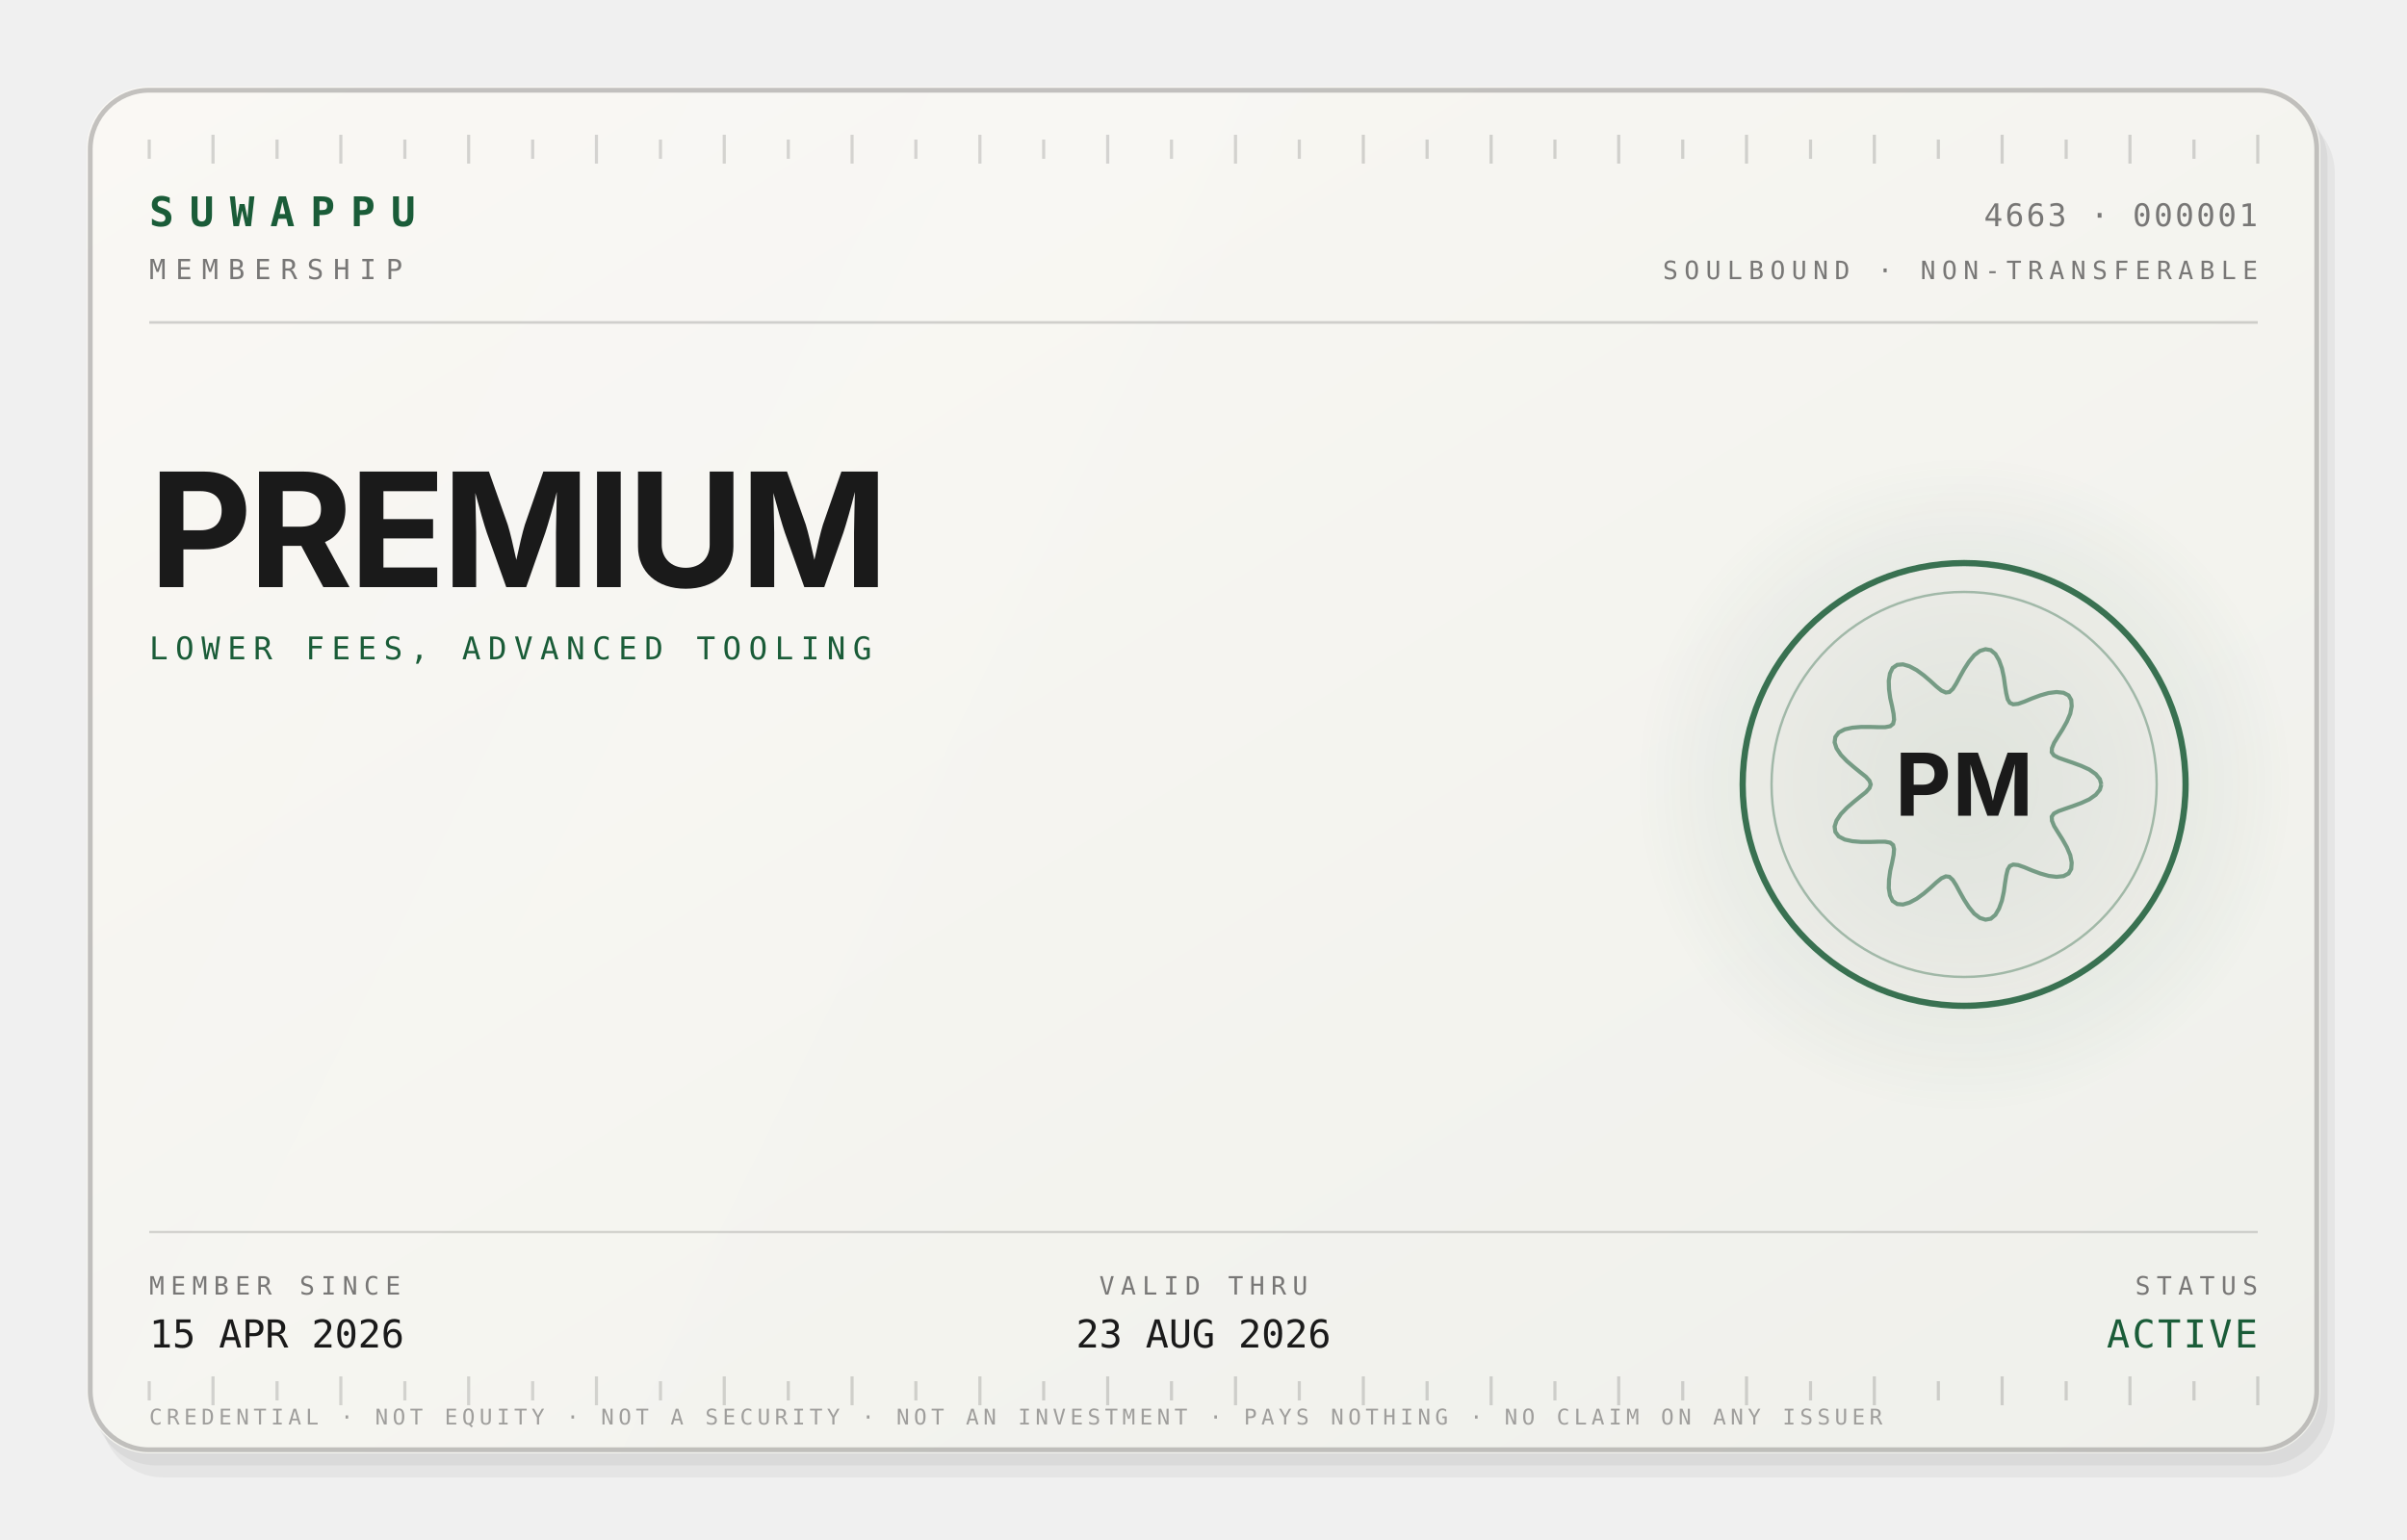
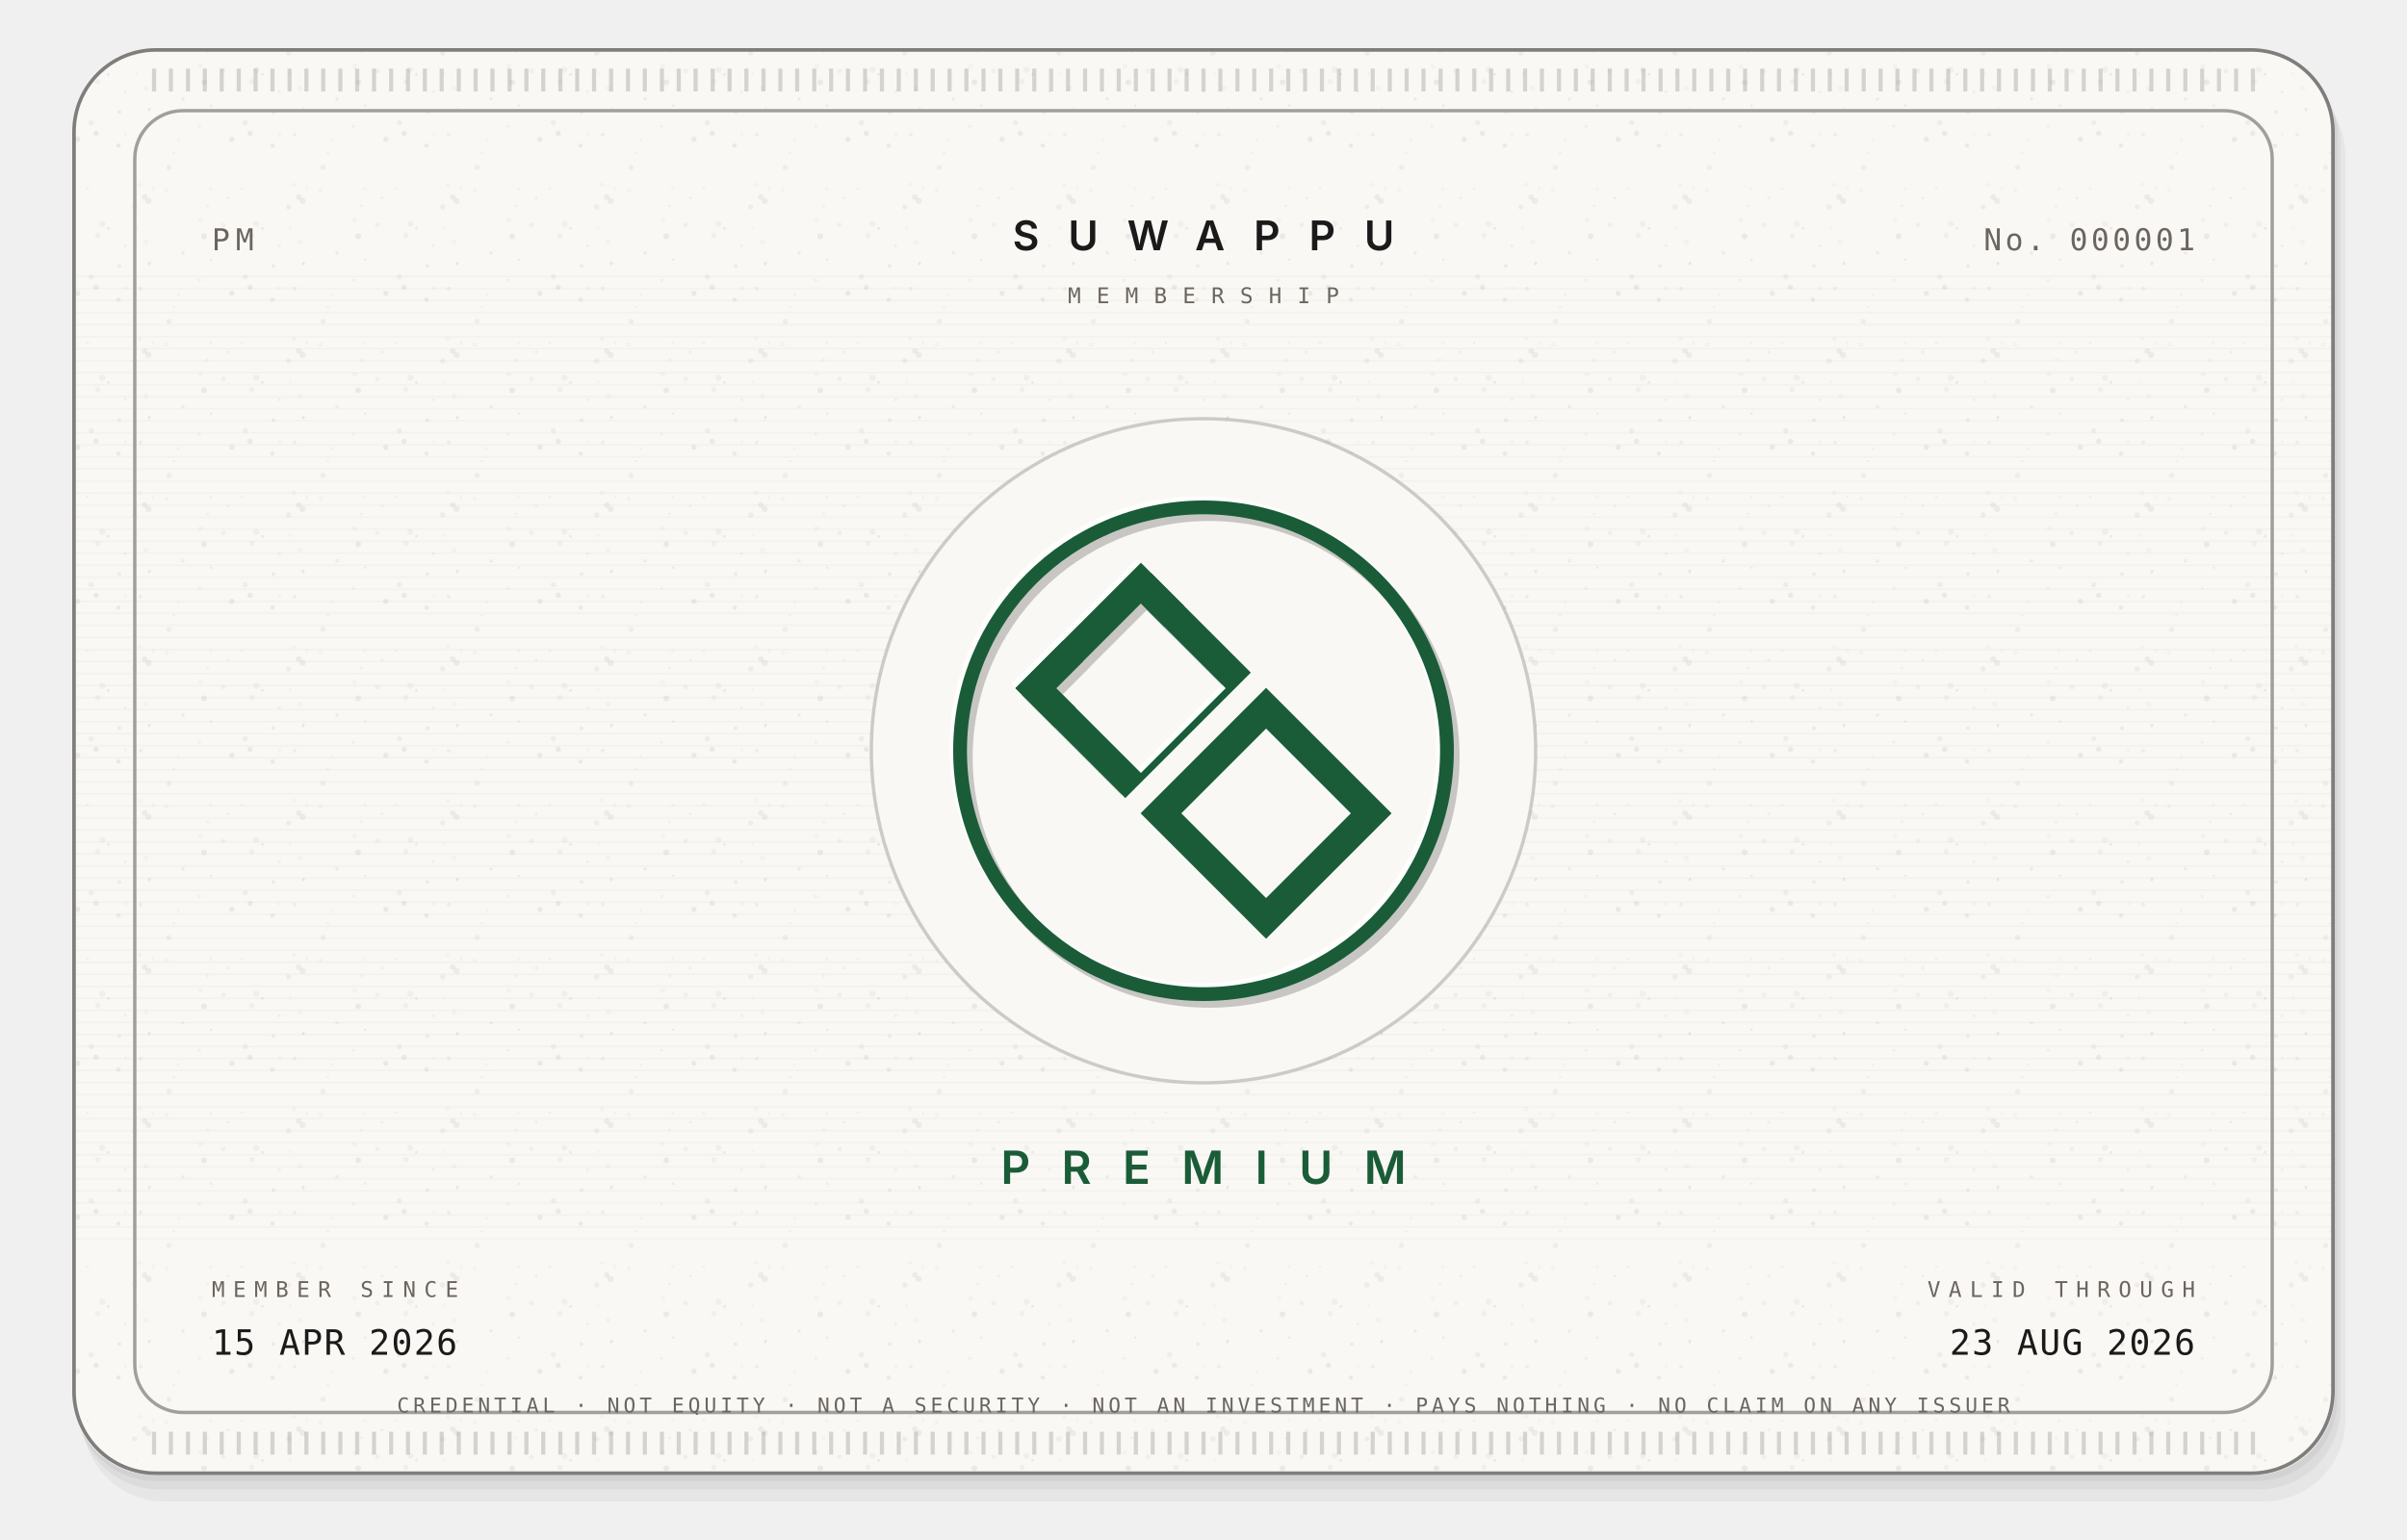
<svg xmlns="http://www.w3.org/2000/svg" width="1000" height="640" viewBox="0 0 1000 640" role="img" aria-label="Suwappu Premium membership">
  <defs>
-     <clipPath id="cardCut">
-       <rect x="36" y="36" width="928" height="568" rx="26" />
+     <clipPath id="cut1">
+       <rect x="30" y="20" width="940" height="593" rx="34" />
    </clipPath>
-     <linearGradient id="plate" x1="0" y1="0" x2="1" y2="1">
-       <stop offset="0" stop-color="#faf8f4" />
-       <stop offset="1" stop-color="#eff0eb" />
+     <pattern id="grain" width="64" height="64" patternUnits="userSpaceOnUse">
+       <g fill="#1a1a1a">
+         <circle cx="32.3" cy="57.9" r="1.10" opacity="0.070" />
+         <circle cx="20.8" cy="34.2" r="1.20" opacity="0.070" />
+         <circle cx="61.7" cy="19.5" r="1.30" opacity="0.060" />
+         <circle cx="8.2" cy="63.9" r="0.60" opacity="0.050" />
+         <circle cx="30.8" cy="18.3" r="0.60" opacity="0.050" />
+         <circle cx="60.7" cy="36.7" r="1.10" opacity="0.030" />
+         <circle cx="63.9" cy="14.5" r="0.90" opacity="0.030" />
+         <circle cx="22.2" cy="21.6" r="0.60" opacity="0.040" />
+         <circle cx="42.5" cy="29.0" r="1.30" opacity="0.040" />
+         <circle cx="36.4" cy="14.4" r="0.50" opacity="0.050" />
+         <circle cx="5.2" cy="15.2" r="0.90" opacity="0.030" />
+         <circle cx="37.9" cy="51.0" r="1.10" opacity="0.050" />
+         <circle cx="10.2" cy="58.4" r="0.50" opacity="0.040" />
+         <circle cx="23.7" cy="43.9" r="0.50" opacity="0.070" />
+         <circle cx="61.9" cy="45.8" r="0.50" opacity="0.060" />
+         <circle cx="18.9" cy="52.5" r="0.60" opacity="0.050" />
+         <circle cx="49.6" cy="46.6" r="0.80" opacity="0.060" />
+         <circle cx="40.6" cy="33.9" r="1.10" opacity="0.040" />
+         <circle cx="58.4" cy="55.9" r="0.80" opacity="0.050" />
+         <circle cx="12.0" cy="41.1" r="0.70" opacity="0.060" />
+         <circle cx="52.1" cy="38.1" r="0.60" opacity="0.050" />
+         <circle cx="60.1" cy="17.9" r="1.20" opacity="0.060" />
+         <circle cx="55.9" cy="22.0" r="1.10" opacity="0.050" />
+         <circle cx="19.3" cy="27.6" r="1.00" opacity="0.030" />
+         <circle cx="56.7" cy="30.5" r="0.60" opacity="0.030" />
+         <circle cx="49.2" cy="60.5" r="0.90" opacity="0.070" />
+         <circle cx="58.1" cy="12.8" r="0.90" opacity="0.030" />
+         <circle cx="23.5" cy="14.5" r="0.70" opacity="0.030" />
+         <circle cx="6.2" cy="5.6" r="1.10" opacity="0.050" />
+         <circle cx="45.0" cy="30.9" r="0.60" opacity="0.070" />
+         <circle cx="62.1" cy="45.3" r="0.60" opacity="0.060" />
+         <circle cx="52.2" cy="55.7" r="0.70" opacity="0.030" />
+         <circle cx="28.8" cy="29.5" r="1.00" opacity="0.040" />
+         <circle cx="39.9" cy="55.4" r="1.10" opacity="0.070" />
+       </g>
+     </pattern>
+     <linearGradient id="foil1" x1="0.05" y1="0.1" x2="0.95" y2="0.9">
+       <stop offset="0" stop-color="#113c24" />
+       <stop offset="0.34" stop-color="#1a5c38" />
+       <stop offset="0.47" stop-color="#487d60" />
+       <stop offset="0.53" stop-color="#487d60" />
+       <stop offset="0.66" stop-color="#1a5c38" />
+       <stop offset="1" stop-color="#113c24" />
    </linearGradient>
-     <linearGradient id="sheen" x1="0" y1="0" x2="1" y2="0.3">
-       <stop offset="0" stop-color="#ffffff" stop-opacity="0" />
-       <stop offset="0.46" stop-color="#ffffff" stop-opacity="0.075" />
-       <stop offset="0.54" stop-color="#ffffff" stop-opacity="0" />
-     </linearGradient>
-     <radialGradient id="sealGlow" cx="0.5" cy="0.5" r="0.5">
-       <stop offset="0" stop-color="#1a5c38" stop-opacity="0.16" />
-       <stop offset="1" stop-color="#1a5c38" stop-opacity="0" />
+     <radialGradient id="age1" cx="0.5" cy="0.46" r="0.72">
+       <stop offset="0.42" stop-color="#585b31" stop-opacity="0" />
+       <stop offset="1" stop-color="#585b31" stop-opacity="0.10" />
    </radialGradient>
  </defs>
-   <rect x="42" y="46" width="928" height="568" rx="26" fill="#000000" opacity="0.05" />
-   <rect x="39" y="41" width="928" height="568" rx="26" fill="#000000" opacity="0.05" />
-   <rect x="36" y="36" width="928" height="568" rx="26" fill="url(#plate)" />
-   <g clip-path="url(#cardCut)" stroke="#959492" stroke-width="1.3" stroke-opacity="0.38">
-     <line x1="62.0" y1="58.0" x2="62.0" y2="66.0" />
-     <line x1="88.5" y1="56.0" x2="88.5" y2="68.0" />
-     <line x1="115.1" y1="58.0" x2="115.1" y2="66.0" />
-     <line x1="141.6" y1="56.0" x2="141.6" y2="68.0" />
-     <line x1="168.2" y1="58.0" x2="168.2" y2="66.0" />
-     <line x1="194.7" y1="56.0" x2="194.7" y2="68.0" />
-     <line x1="221.3" y1="58.0" x2="221.3" y2="66.0" />
-     <line x1="247.8" y1="56.0" x2="247.8" y2="68.0" />
-     <line x1="274.4" y1="58.0" x2="274.4" y2="66.0" />
-     <line x1="300.9" y1="56.0" x2="300.9" y2="68.0" />
-     <line x1="327.5" y1="58.0" x2="327.5" y2="66.0" />
-     <line x1="354.0" y1="56.0" x2="354.0" y2="68.0" />
-     <line x1="380.5" y1="58.0" x2="380.5" y2="66.0" />
-     <line x1="407.1" y1="56.0" x2="407.1" y2="68.0" />
-     <line x1="433.6" y1="58.0" x2="433.6" y2="66.0" />
-     <line x1="460.2" y1="56.0" x2="460.2" y2="68.0" />
-     <line x1="486.7" y1="58.0" x2="486.7" y2="66.0" />
-     <line x1="513.3" y1="56.0" x2="513.3" y2="68.0" />
-     <line x1="539.8" y1="58.0" x2="539.8" y2="66.0" />
-     <line x1="566.4" y1="56.0" x2="566.4" y2="68.0" />
-     <line x1="592.9" y1="58.0" x2="592.9" y2="66.0" />
-     <line x1="619.5" y1="56.0" x2="619.5" y2="68.0" />
-     <line x1="646.0" y1="58.0" x2="646.0" y2="66.0" />
-     <line x1="672.5" y1="56.0" x2="672.5" y2="68.0" />
-     <line x1="699.1" y1="58.0" x2="699.1" y2="66.0" />
-     <line x1="725.6" y1="56.0" x2="725.6" y2="68.0" />
-     <line x1="752.2" y1="58.0" x2="752.2" y2="66.0" />
-     <line x1="778.7" y1="56.0" x2="778.7" y2="68.0" />
-     <line x1="805.3" y1="58.0" x2="805.3" y2="66.0" />
-     <line x1="831.8" y1="56.0" x2="831.8" y2="68.0" />
-     <line x1="858.4" y1="58.0" x2="858.4" y2="66.0" />
-     <line x1="884.9" y1="56.0" x2="884.9" y2="68.0" />
-     <line x1="911.5" y1="58.0" x2="911.5" y2="66.0" />
-     <line x1="938.0" y1="56.0" x2="938.0" y2="68.0" />
-     <line x1="62.0" y1="574.0" x2="62.0" y2="582.0" />
-     <line x1="88.5" y1="572.0" x2="88.5" y2="584.0" />
-     <line x1="115.1" y1="574.0" x2="115.1" y2="582.0" />
-     <line x1="141.6" y1="572.0" x2="141.6" y2="584.0" />
-     <line x1="168.2" y1="574.0" x2="168.2" y2="582.0" />
-     <line x1="194.7" y1="572.0" x2="194.7" y2="584.0" />
-     <line x1="221.3" y1="574.0" x2="221.3" y2="582.0" />
-     <line x1="247.8" y1="572.0" x2="247.8" y2="584.0" />
-     <line x1="274.4" y1="574.0" x2="274.4" y2="582.0" />
-     <line x1="300.9" y1="572.0" x2="300.9" y2="584.0" />
-     <line x1="327.5" y1="574.0" x2="327.5" y2="582.0" />
-     <line x1="354.0" y1="572.0" x2="354.0" y2="584.0" />
-     <line x1="380.5" y1="574.0" x2="380.5" y2="582.0" />
-     <line x1="407.1" y1="572.0" x2="407.1" y2="584.0" />
-     <line x1="433.6" y1="574.0" x2="433.6" y2="582.0" />
-     <line x1="460.2" y1="572.0" x2="460.2" y2="584.0" />
-     <line x1="486.7" y1="574.0" x2="486.7" y2="582.0" />
-     <line x1="513.3" y1="572.0" x2="513.3" y2="584.0" />
-     <line x1="539.8" y1="574.0" x2="539.8" y2="582.0" />
-     <line x1="566.4" y1="572.0" x2="566.4" y2="584.0" />
-     <line x1="592.9" y1="574.0" x2="592.9" y2="582.0" />
-     <line x1="619.5" y1="572.0" x2="619.5" y2="584.0" />
-     <line x1="646.0" y1="574.0" x2="646.0" y2="582.0" />
-     <line x1="672.5" y1="572.0" x2="672.5" y2="584.0" />
-     <line x1="699.1" y1="574.0" x2="699.1" y2="582.0" />
-     <line x1="725.6" y1="572.0" x2="725.6" y2="584.0" />
-     <line x1="752.2" y1="574.0" x2="752.2" y2="582.0" />
-     <line x1="778.7" y1="572.0" x2="778.7" y2="584.0" />
-     <line x1="805.3" y1="574.0" x2="805.3" y2="582.0" />
-     <line x1="831.8" y1="572.0" x2="831.8" y2="584.0" />
-     <line x1="858.4" y1="574.0" x2="858.4" y2="582.0" />
-     <line x1="884.9" y1="572.0" x2="884.9" y2="584.0" />
-     <line x1="911.5" y1="574.0" x2="911.5" y2="582.0" />
-     <line x1="938.0" y1="572.0" x2="938.0" y2="584.0" />
+   <rect x="34.4" y="31" width="940" height="593" rx="34" fill="#000000" opacity="0.045" />
+   <rect x="32.4" y="26" width="940" height="593" rx="34" fill="#000000" opacity="0.045" />
+   <rect x="31.0" y="22.5" width="940" height="593" rx="34" fill="#000000" opacity="0.05" />
+   <rect x="30" y="20" width="940" height="593" rx="34" fill="#faf8f4" />
+   <g clip-path="url(#cut1)">
+     <path d="M30.0 114.9H970.0M30.0 119.9H970.0M30.0 124.9H970.0M30.0 129.9H970.0M30.0 134.9H970.0M30.0 139.9H970.0M30.0 144.9H970.0M30.0 149.9H970.0M30.0 154.9H970.0M30.0 159.9H970.0M30.0 164.9H970.0M30.0 169.9H970.0M30.0 174.9H970.0M30.0 179.9H970.0M30.0 184.9H970.0M30.0 189.9H970.0M30.0 194.9H970.0M30.0 199.9H970.0M30.0 204.9H970.0M30.0 209.9H970.0M30.0 214.9H970.0M30.0 219.9H970.0M30.0 224.9H970.0M30.0 229.9H970.0M30.0 234.9H970.0M30.0 239.9H970.0M30.0 244.9H970.0M30.0 249.9H970.0M30.0 254.9H970.0M30.0 259.9H970.0M30.0 264.9H970.0M30.0 269.9H970.0M30.0 274.9H970.0M30.0 279.9H970.0M30.0 284.9H970.0M30.0 289.9H970.0M30.0 294.9H970.0M30.0 299.9H970.0M30.0 304.9H970.0M30.0 309.9H970.0M30.0 314.9H970.0M30.0 319.9H970.0M30.0 324.9H970.0M30.0 329.9H970.0M30.0 334.9H970.0M30.0 339.9H970.0M30.0 344.9H970.0M30.0 349.9H970.0M30.0 354.9H970.0M30.0 359.9H970.0M30.0 364.9H970.0M30.0 369.9H970.0M30.0 374.9H970.0M30.0 379.9H970.0M30.0 384.9H970.0M30.0 389.9H970.0M30.0 394.9H970.0M30.0 399.9H970.0M30.0 404.9H970.0M30.0 409.9H970.0M30.0 414.9H970.0M30.0 419.9H970.0M30.0 424.9H970.0M30.0 429.9H970.0M30.0 434.9H970.0M30.0 439.9H970.0M30.0 444.9H970.0M30.0 449.9H970.0M30.0 454.9H970.0M30.0 459.9H970.0M30.0 464.9H970.0M30.0 469.9H970.0M30.0 474.9H970.0M30.0 479.9H970.0M30.0 484.9H970.0M30.0 489.9H970.0M30.0 494.9H970.0M30.0 499.9H970.0M30.0 504.9H970.0M30.0 509.9H970.0M30.0 514.9H970.0" fill="none" stroke="#1a5c38" stroke-width="0.8" stroke-opacity="0.03" />
+     <rect x="30" y="20" width="940" height="593" fill="url(#grain)" />
+     <g stroke="#a09f9d" stroke-width="1.7" stroke-opacity="0.42">
+       <line x1="64.0" y1="28.5" x2="64.0" y2="38.0" />
+       <line x1="71.0" y1="28.5" x2="71.0" y2="38.0" />
+       <line x1="78.1" y1="28.5" x2="78.1" y2="38.0" />
+       <line x1="85.1" y1="28.5" x2="85.1" y2="38.0" />
+       <line x1="92.1" y1="28.5" x2="92.1" y2="38.0" />
+       <line x1="99.2" y1="28.5" x2="99.2" y2="38.0" />
+       <line x1="106.2" y1="28.5" x2="106.2" y2="38.0" />
+       <line x1="113.2" y1="28.5" x2="113.2" y2="38.0" />
+       <line x1="120.3" y1="28.5" x2="120.3" y2="38.0" />
+       <line x1="127.3" y1="28.5" x2="127.3" y2="38.0" />
+       <line x1="134.3" y1="28.5" x2="134.3" y2="38.0" />
+       <line x1="141.4" y1="28.5" x2="141.4" y2="38.0" />
+       <line x1="148.4" y1="28.5" x2="148.4" y2="38.0" />
+       <line x1="155.4" y1="28.5" x2="155.4" y2="38.0" />
+       <line x1="162.5" y1="28.5" x2="162.5" y2="38.0" />
+       <line x1="169.5" y1="28.5" x2="169.5" y2="38.0" />
+       <line x1="176.5" y1="28.5" x2="176.5" y2="38.0" />
+       <line x1="183.5" y1="28.5" x2="183.5" y2="38.0" />
+       <line x1="190.6" y1="28.5" x2="190.6" y2="38.0" />
+       <line x1="197.6" y1="28.5" x2="197.6" y2="38.0" />
+       <line x1="204.6" y1="28.5" x2="204.6" y2="38.0" />
+       <line x1="211.7" y1="28.5" x2="211.7" y2="38.0" />
+       <line x1="218.7" y1="28.5" x2="218.7" y2="38.0" />
+       <line x1="225.7" y1="28.5" x2="225.7" y2="38.0" />
+       <line x1="232.8" y1="28.5" x2="232.8" y2="38.0" />
+       <line x1="239.8" y1="28.5" x2="239.8" y2="38.0" />
+       <line x1="246.8" y1="28.5" x2="246.8" y2="38.0" />
+       <line x1="253.9" y1="28.5" x2="253.9" y2="38.0" />
+       <line x1="260.9" y1="28.5" x2="260.9" y2="38.0" />
+       <line x1="267.9" y1="28.5" x2="267.9" y2="38.0" />
+       <line x1="275.0" y1="28.5" x2="275.0" y2="38.0" />
+       <line x1="282.0" y1="28.5" x2="282.0" y2="38.0" />
+       <line x1="289.0" y1="28.5" x2="289.0" y2="38.0" />
+       <line x1="296.1" y1="28.5" x2="296.1" y2="38.0" />
+       <line x1="303.1" y1="28.5" x2="303.1" y2="38.0" />
+       <line x1="310.1" y1="28.5" x2="310.1" y2="38.0" />
+       <line x1="317.2" y1="28.5" x2="317.2" y2="38.0" />
+       <line x1="324.2" y1="28.5" x2="324.2" y2="38.0" />
+       <line x1="331.2" y1="28.5" x2="331.2" y2="38.0" />
+       <line x1="338.3" y1="28.5" x2="338.3" y2="38.0" />
+       <line x1="345.3" y1="28.5" x2="345.3" y2="38.0" />
+       <line x1="352.3" y1="28.5" x2="352.3" y2="38.0" />
+       <line x1="359.4" y1="28.5" x2="359.4" y2="38.0" />
+       <line x1="366.4" y1="28.5" x2="366.4" y2="38.0" />
+       <line x1="373.4" y1="28.5" x2="373.4" y2="38.0" />
+       <line x1="380.5" y1="28.5" x2="380.5" y2="38.0" />
+       <line x1="387.5" y1="28.5" x2="387.5" y2="38.0" />
+       <line x1="394.5" y1="28.5" x2="394.5" y2="38.0" />
+       <line x1="401.5" y1="28.5" x2="401.5" y2="38.0" />
+       <line x1="408.6" y1="28.5" x2="408.6" y2="38.0" />
+       <line x1="415.6" y1="28.5" x2="415.6" y2="38.0" />
+       <line x1="422.6" y1="28.5" x2="422.6" y2="38.0" />
+       <line x1="429.7" y1="28.5" x2="429.7" y2="38.0" />
+       <line x1="436.7" y1="28.5" x2="436.7" y2="38.0" />
+       <line x1="443.7" y1="28.5" x2="443.7" y2="38.0" />
+       <line x1="450.8" y1="28.5" x2="450.8" y2="38.0" />
+       <line x1="457.8" y1="28.5" x2="457.8" y2="38.0" />
+       <line x1="464.8" y1="28.5" x2="464.8" y2="38.0" />
+       <line x1="471.9" y1="28.5" x2="471.9" y2="38.0" />
+       <line x1="478.9" y1="28.5" x2="478.9" y2="38.0" />
+       <line x1="485.9" y1="28.5" x2="485.9" y2="38.0" />
+       <line x1="493.0" y1="28.5" x2="493.0" y2="38.0" />
+       <line x1="500.0" y1="28.5" x2="500.0" y2="38.0" />
+       <line x1="507.0" y1="28.5" x2="507.0" y2="38.0" />
+       <line x1="514.1" y1="28.5" x2="514.1" y2="38.0" />
+       <line x1="521.1" y1="28.5" x2="521.1" y2="38.0" />
+       <line x1="528.1" y1="28.5" x2="528.1" y2="38.0" />
+       <line x1="535.2" y1="28.5" x2="535.2" y2="38.0" />
+       <line x1="542.2" y1="28.5" x2="542.2" y2="38.0" />
+       <line x1="549.2" y1="28.5" x2="549.2" y2="38.0" />
+       <line x1="556.3" y1="28.5" x2="556.3" y2="38.0" />
+       <line x1="563.3" y1="28.5" x2="563.3" y2="38.0" />
+       <line x1="570.3" y1="28.5" x2="570.3" y2="38.0" />
+       <line x1="577.4" y1="28.5" x2="577.4" y2="38.0" />
+       <line x1="584.4" y1="28.5" x2="584.4" y2="38.0" />
+       <line x1="591.4" y1="28.5" x2="591.4" y2="38.0" />
+       <line x1="598.5" y1="28.5" x2="598.5" y2="38.0" />
+       <line x1="605.5" y1="28.5" x2="605.5" y2="38.0" />
+       <line x1="612.5" y1="28.5" x2="612.5" y2="38.0" />
+       <line x1="619.5" y1="28.5" x2="619.5" y2="38.0" />
+       <line x1="626.6" y1="28.5" x2="626.6" y2="38.0" />
+       <line x1="633.6" y1="28.5" x2="633.6" y2="38.0" />
+       <line x1="640.6" y1="28.5" x2="640.6" y2="38.0" />
+       <line x1="647.7" y1="28.5" x2="647.7" y2="38.0" />
+       <line x1="654.7" y1="28.5" x2="654.7" y2="38.0" />
+       <line x1="661.7" y1="28.5" x2="661.7" y2="38.0" />
+       <line x1="668.8" y1="28.5" x2="668.8" y2="38.0" />
+       <line x1="675.8" y1="28.5" x2="675.8" y2="38.0" />
+       <line x1="682.8" y1="28.5" x2="682.8" y2="38.0" />
+       <line x1="689.9" y1="28.5" x2="689.9" y2="38.0" />
+       <line x1="696.9" y1="28.5" x2="696.9" y2="38.0" />
+       <line x1="703.9" y1="28.5" x2="703.9" y2="38.0" />
+       <line x1="711.0" y1="28.5" x2="711.0" y2="38.0" />
+       <line x1="718.0" y1="28.5" x2="718.0" y2="38.0" />
+       <line x1="725.0" y1="28.5" x2="725.0" y2="38.0" />
+       <line x1="732.1" y1="28.5" x2="732.1" y2="38.0" />
+       <line x1="739.1" y1="28.5" x2="739.1" y2="38.0" />
+       <line x1="746.1" y1="28.5" x2="746.1" y2="38.0" />
+       <line x1="753.2" y1="28.5" x2="753.2" y2="38.0" />
+       <line x1="760.2" y1="28.5" x2="760.2" y2="38.0" />
+       <line x1="767.2" y1="28.5" x2="767.2" y2="38.0" />
+       <line x1="774.3" y1="28.5" x2="774.3" y2="38.0" />
+       <line x1="781.3" y1="28.5" x2="781.3" y2="38.0" />
+       <line x1="788.3" y1="28.5" x2="788.3" y2="38.0" />
+       <line x1="795.4" y1="28.5" x2="795.4" y2="38.0" />
+       <line x1="802.4" y1="28.5" x2="802.4" y2="38.0" />
+       <line x1="809.4" y1="28.5" x2="809.4" y2="38.0" />
+       <line x1="816.5" y1="28.5" x2="816.5" y2="38.0" />
+       <line x1="823.5" y1="28.5" x2="823.5" y2="38.0" />
+       <line x1="830.5" y1="28.5" x2="830.5" y2="38.0" />
+       <line x1="837.5" y1="28.5" x2="837.5" y2="38.0" />
+       <line x1="844.6" y1="28.5" x2="844.6" y2="38.0" />
+       <line x1="851.6" y1="28.5" x2="851.6" y2="38.0" />
+       <line x1="858.6" y1="28.5" x2="858.6" y2="38.0" />
+       <line x1="865.7" y1="28.5" x2="865.7" y2="38.0" />
+       <line x1="872.7" y1="28.5" x2="872.7" y2="38.0" />
+       <line x1="879.7" y1="28.5" x2="879.7" y2="38.0" />
+       <line x1="886.8" y1="28.5" x2="886.8" y2="38.0" />
+       <line x1="893.8" y1="28.5" x2="893.8" y2="38.0" />
+       <line x1="900.8" y1="28.5" x2="900.8" y2="38.0" />
+       <line x1="907.9" y1="28.5" x2="907.9" y2="38.0" />
+       <line x1="914.9" y1="28.5" x2="914.9" y2="38.0" />
+       <line x1="921.9" y1="28.5" x2="921.9" y2="38.0" />
+       <line x1="929.0" y1="28.5" x2="929.0" y2="38.0" />
+       <line x1="936.0" y1="28.5" x2="936.0" y2="38.0" />
+       <line x1="64.0" y1="604.5" x2="64.0" y2="595.0" />
+       <line x1="71.0" y1="604.5" x2="71.0" y2="595.0" />
+       <line x1="78.1" y1="604.5" x2="78.1" y2="595.0" />
+       <line x1="85.1" y1="604.5" x2="85.1" y2="595.0" />
+       <line x1="92.1" y1="604.5" x2="92.1" y2="595.0" />
+       <line x1="99.2" y1="604.5" x2="99.2" y2="595.0" />
+       <line x1="106.2" y1="604.5" x2="106.2" y2="595.0" />
+       <line x1="113.2" y1="604.5" x2="113.2" y2="595.0" />
+       <line x1="120.3" y1="604.5" x2="120.3" y2="595.0" />
+       <line x1="127.3" y1="604.5" x2="127.3" y2="595.0" />
+       <line x1="134.3" y1="604.5" x2="134.3" y2="595.0" />
+       <line x1="141.4" y1="604.5" x2="141.4" y2="595.0" />
+       <line x1="148.4" y1="604.5" x2="148.4" y2="595.0" />
+       <line x1="155.4" y1="604.5" x2="155.4" y2="595.0" />
+       <line x1="162.5" y1="604.5" x2="162.5" y2="595.0" />
+       <line x1="169.5" y1="604.5" x2="169.5" y2="595.0" />
+       <line x1="176.5" y1="604.5" x2="176.5" y2="595.0" />
+       <line x1="183.5" y1="604.5" x2="183.5" y2="595.0" />
+       <line x1="190.6" y1="604.5" x2="190.6" y2="595.0" />
+       <line x1="197.6" y1="604.5" x2="197.6" y2="595.0" />
+       <line x1="204.6" y1="604.5" x2="204.6" y2="595.0" />
+       <line x1="211.7" y1="604.5" x2="211.7" y2="595.0" />
+       <line x1="218.7" y1="604.5" x2="218.7" y2="595.0" />
+       <line x1="225.7" y1="604.5" x2="225.7" y2="595.0" />
+       <line x1="232.8" y1="604.5" x2="232.8" y2="595.0" />
+       <line x1="239.8" y1="604.5" x2="239.8" y2="595.0" />
+       <line x1="246.8" y1="604.5" x2="246.8" y2="595.0" />
+       <line x1="253.9" y1="604.5" x2="253.9" y2="595.0" />
+       <line x1="260.9" y1="604.5" x2="260.9" y2="595.0" />
+       <line x1="267.9" y1="604.5" x2="267.9" y2="595.0" />
+       <line x1="275.0" y1="604.5" x2="275.0" y2="595.0" />
+       <line x1="282.0" y1="604.5" x2="282.0" y2="595.0" />
+       <line x1="289.0" y1="604.5" x2="289.0" y2="595.0" />
+       <line x1="296.1" y1="604.5" x2="296.1" y2="595.0" />
+       <line x1="303.1" y1="604.5" x2="303.1" y2="595.0" />
+       <line x1="310.1" y1="604.5" x2="310.1" y2="595.0" />
+       <line x1="317.2" y1="604.5" x2="317.2" y2="595.0" />
+       <line x1="324.2" y1="604.5" x2="324.2" y2="595.0" />
+       <line x1="331.2" y1="604.5" x2="331.2" y2="595.0" />
+       <line x1="338.3" y1="604.5" x2="338.3" y2="595.0" />
+       <line x1="345.3" y1="604.5" x2="345.3" y2="595.0" />
+       <line x1="352.3" y1="604.5" x2="352.3" y2="595.0" />
+       <line x1="359.4" y1="604.5" x2="359.4" y2="595.0" />
+       <line x1="366.4" y1="604.5" x2="366.4" y2="595.0" />
+       <line x1="373.4" y1="604.5" x2="373.4" y2="595.0" />
+       <line x1="380.5" y1="604.5" x2="380.5" y2="595.0" />
+       <line x1="387.5" y1="604.5" x2="387.5" y2="595.0" />
+       <line x1="394.5" y1="604.5" x2="394.5" y2="595.0" />
+       <line x1="401.5" y1="604.5" x2="401.5" y2="595.0" />
+       <line x1="408.6" y1="604.5" x2="408.6" y2="595.0" />
+       <line x1="415.6" y1="604.5" x2="415.6" y2="595.0" />
+       <line x1="422.6" y1="604.5" x2="422.6" y2="595.0" />
+       <line x1="429.7" y1="604.5" x2="429.7" y2="595.0" />
+       <line x1="436.7" y1="604.5" x2="436.7" y2="595.0" />
+       <line x1="443.7" y1="604.5" x2="443.7" y2="595.0" />
+       <line x1="450.8" y1="604.5" x2="450.8" y2="595.0" />
+       <line x1="457.8" y1="604.5" x2="457.8" y2="595.0" />
+       <line x1="464.8" y1="604.5" x2="464.8" y2="595.0" />
+       <line x1="471.9" y1="604.5" x2="471.9" y2="595.0" />
+       <line x1="478.9" y1="604.5" x2="478.9" y2="595.0" />
+       <line x1="485.9" y1="604.5" x2="485.9" y2="595.0" />
+       <line x1="493.0" y1="604.5" x2="493.0" y2="595.0" />
+       <line x1="500.0" y1="604.5" x2="500.0" y2="595.0" />
+       <line x1="507.0" y1="604.5" x2="507.0" y2="595.0" />
+       <line x1="514.1" y1="604.5" x2="514.1" y2="595.0" />
+       <line x1="521.1" y1="604.5" x2="521.1" y2="595.0" />
+       <line x1="528.1" y1="604.5" x2="528.1" y2="595.0" />
+       <line x1="535.2" y1="604.5" x2="535.2" y2="595.0" />
+       <line x1="542.2" y1="604.5" x2="542.2" y2="595.0" />
+       <line x1="549.2" y1="604.5" x2="549.2" y2="595.0" />
+       <line x1="556.3" y1="604.5" x2="556.3" y2="595.0" />
+       <line x1="563.3" y1="604.5" x2="563.3" y2="595.0" />
+       <line x1="570.3" y1="604.5" x2="570.3" y2="595.0" />
+       <line x1="577.4" y1="604.5" x2="577.4" y2="595.0" />
+       <line x1="584.4" y1="604.5" x2="584.4" y2="595.0" />
+       <line x1="591.4" y1="604.5" x2="591.4" y2="595.0" />
+       <line x1="598.5" y1="604.5" x2="598.5" y2="595.0" />
+       <line x1="605.5" y1="604.5" x2="605.5" y2="595.0" />
+       <line x1="612.5" y1="604.5" x2="612.5" y2="595.0" />
+       <line x1="619.5" y1="604.5" x2="619.5" y2="595.0" />
+       <line x1="626.6" y1="604.5" x2="626.6" y2="595.0" />
+       <line x1="633.6" y1="604.5" x2="633.6" y2="595.0" />
+       <line x1="640.6" y1="604.5" x2="640.6" y2="595.0" />
+       <line x1="647.7" y1="604.5" x2="647.7" y2="595.0" />
+       <line x1="654.7" y1="604.5" x2="654.7" y2="595.0" />
+       <line x1="661.7" y1="604.5" x2="661.7" y2="595.0" />
+       <line x1="668.8" y1="604.5" x2="668.8" y2="595.0" />
+       <line x1="675.8" y1="604.5" x2="675.8" y2="595.0" />
+       <line x1="682.8" y1="604.5" x2="682.8" y2="595.0" />
+       <line x1="689.9" y1="604.5" x2="689.9" y2="595.0" />
+       <line x1="696.9" y1="604.5" x2="696.9" y2="595.0" />
+       <line x1="703.9" y1="604.5" x2="703.9" y2="595.0" />
+       <line x1="711.0" y1="604.5" x2="711.0" y2="595.0" />
+       <line x1="718.0" y1="604.5" x2="718.0" y2="595.0" />
+       <line x1="725.0" y1="604.5" x2="725.0" y2="595.0" />
+       <line x1="732.1" y1="604.5" x2="732.1" y2="595.0" />
+       <line x1="739.1" y1="604.5" x2="739.1" y2="595.0" />
+       <line x1="746.1" y1="604.5" x2="746.1" y2="595.0" />
+       <line x1="753.2" y1="604.5" x2="753.2" y2="595.0" />
+       <line x1="760.2" y1="604.5" x2="760.2" y2="595.0" />
+       <line x1="767.2" y1="604.5" x2="767.2" y2="595.0" />
+       <line x1="774.3" y1="604.5" x2="774.3" y2="595.0" />
+       <line x1="781.3" y1="604.5" x2="781.3" y2="595.0" />
+       <line x1="788.3" y1="604.5" x2="788.3" y2="595.0" />
+       <line x1="795.4" y1="604.5" x2="795.4" y2="595.0" />
+       <line x1="802.4" y1="604.5" x2="802.4" y2="595.0" />
+       <line x1="809.4" y1="604.5" x2="809.4" y2="595.0" />
+       <line x1="816.5" y1="604.5" x2="816.5" y2="595.0" />
+       <line x1="823.5" y1="604.5" x2="823.5" y2="595.0" />
+       <line x1="830.5" y1="604.5" x2="830.5" y2="595.0" />
+       <line x1="837.5" y1="604.5" x2="837.5" y2="595.0" />
+       <line x1="844.6" y1="604.5" x2="844.6" y2="595.0" />
+       <line x1="851.6" y1="604.5" x2="851.6" y2="595.0" />
+       <line x1="858.6" y1="604.5" x2="858.6" y2="595.0" />
+       <line x1="865.7" y1="604.5" x2="865.7" y2="595.0" />
+       <line x1="872.7" y1="604.5" x2="872.7" y2="595.0" />
+       <line x1="879.7" y1="604.5" x2="879.7" y2="595.0" />
+       <line x1="886.8" y1="604.5" x2="886.8" y2="595.0" />
+       <line x1="893.8" y1="604.5" x2="893.8" y2="595.0" />
+       <line x1="900.8" y1="604.5" x2="900.8" y2="595.0" />
+       <line x1="907.9" y1="604.5" x2="907.9" y2="595.0" />
+       <line x1="914.9" y1="604.5" x2="914.9" y2="595.0" />
+       <line x1="921.9" y1="604.5" x2="921.9" y2="595.0" />
+       <line x1="929.0" y1="604.5" x2="929.0" y2="595.0" />
+       <line x1="936.0" y1="604.5" x2="936.0" y2="595.0" />
+     </g>
  </g>
-   <rect x="36" y="36" width="928" height="568" rx="26" fill="url(#sheen)" />
-   <rect x="37.5" y="37.5" width="925" height="565" rx="24.5" fill="none" stroke="#959492" stroke-opacity="0.55" stroke-width="2" />
-   <text x="62" y="94" font-family="'Geist Mono','SFMono-Regular',Menlo,Consolas,'DejaVu Sans Mono',monospace" font-size="17" font-weight="bold" letter-spacing="6.5" fill="#1a5c38" text-anchor="start">SUWAPPU</text>
-   <text x="62" y="116" font-family="'Geist Mono','SFMono-Regular',Menlo,Consolas,'DejaVu Sans Mono',monospace" font-size="11.5" font-weight="normal" letter-spacing="4.0" fill="#787776" text-anchor="start">MEMBERSHIP</text>
-   <text x="938" y="94" font-family="'Geist Mono','SFMono-Regular',Menlo,Consolas,'DejaVu Sans Mono',monospace" font-size="13" fill="#787776" text-anchor="end" letter-spacing="1">4663 · 000001</text>
-   <text x="938" y="116" font-family="'Geist Mono','SFMono-Regular',Menlo,Consolas,'DejaVu Sans Mono',monospace" font-size="10.5" font-weight="normal" letter-spacing="2.6" fill="#787776" text-anchor="end">SOULBOUND · NON-TRANSFERABLE</text>
-   <line x1="62" y1="134" x2="938" y2="134" stroke="#959492" stroke-opacity="0.4" stroke-width="1.1" />
-   <text x="62" y="244" font-family="Geist,'Inter',system-ui,-apple-system,'Liberation Sans',Arial,sans-serif" font-size="66" font-weight="700" fill="#1a1a1a" letter-spacing="-1.5" opacity="1">PREMIUM</text>
-   <text x="62" y="274" font-family="'Geist Mono','SFMono-Regular',Menlo,Consolas,'DejaVu Sans Mono',monospace" font-size="13" font-weight="normal" letter-spacing="3.0" fill="#1a5c38" text-anchor="start">LOWER FEES, ADVANCED TOOLING</text>
-   <circle cx="816" cy="326.0" r="136" fill="url(#sealGlow)" />
-   <circle cx="816" cy="326.0" r="92" fill="#efede9" fill-opacity="0.5" />
-   <g stroke="#1a5c38" fill="none" stroke-width="1.7" opacity="0.55">
-     <path d="M873.0 326.0L872.4 328.2L870.7 330.3L868.0 332.2L864.7 333.7L861.2 335.0L858.0 336.1L855.2 337.1L853.3 338.1L852.4 339.4L852.5 341.1L853.4 343.3L855.0 345.9L856.9 348.9L858.7 352.1L860.1 355.4L860.7 358.5L860.5 361.1L859.4 363.0L857.3 364.1L854.4 364.4L851.1 364.0L847.6 363.0L844.1 361.7L841.0 360.4L838.4 359.5L836.4 359.3L835.0 359.9L834.1 361.4L833.5 363.9L833.0 367.0L832.5 370.6L831.7 374.3L830.5 377.6L829.0 380.2L827.1 381.8L824.9 382.2L822.6 381.5L820.2 379.7L818.0 377.0L816.0 373.9L814.2 370.7L812.7 367.9L811.3 365.7L809.9 364.4L808.4 364.2L806.6 365.0L804.5 366.7L802.1 368.9L799.3 371.3L796.3 373.5L793.3 375.1L790.6 375.9L788.2 375.7L786.3 374.4L785.2 372.1L784.7 369.1L784.8 365.6L785.3 361.9L786.1 358.4L786.7 355.3L786.9 352.9L786.5 351.2L785.3 350.2L783.2 349.8L780.4 349.8L777.0 349.9L773.3 349.9L769.6 349.6L766.4 348.9L763.9 347.6L762.5 345.7L762.2 343.5L763.0 341.0L764.8 338.3L767.3 335.7L770.1 333.3L772.8 331.1L775.2 329.2L776.7 327.5L777.2 326.0L776.7 324.5L775.2 322.8L772.8 320.9L770.1 318.7L767.3 316.3L764.8 313.7L763.0 311.0L762.2 308.5L762.5 306.3L763.9 304.4L766.4 303.1L769.6 302.4L773.3 302.1L777.0 302.1L780.4 302.2L783.2 302.2L785.3 301.8L786.5 300.8L786.9 299.1L786.7 296.7L786.1 293.6L785.3 290.1L784.8 286.4L784.7 282.9L785.2 279.9L786.3 277.6L788.2 276.3L790.6 276.1L793.3 276.9L796.3 278.5L799.3 280.7L802.1 283.1L804.5 285.3L806.6 287.0L808.4 287.8L809.9 287.6L811.3 286.3L812.7 284.1L814.2 281.3L816.0 278.1L818.0 275.0L820.2 272.3L822.6 270.5L824.9 269.8L827.1 270.2L829.0 271.8L830.5 274.4L831.7 277.7L832.5 281.4L833.0 285.0L833.5 288.1L834.1 290.6L835.0 292.1L836.4 292.7L838.4 292.5L841.0 291.6L844.1 290.3L847.6 289.0L851.1 288.0L854.4 287.6L857.3 287.9L859.4 289.0L860.5 290.9L860.7 293.5L860.1 296.6L858.7 299.9L856.9 303.1L855.0 306.1L853.4 308.7L852.5 310.9L852.4 312.6L853.3 313.9L855.2 314.9L858.0 315.9L861.2 317.0L864.7 318.3L868.0 319.8L870.7 321.7L872.4 323.8L873.0 326.0" />
+   <rect x="56" y="46" width="888" height="541" rx="20" fill="none" stroke="#a09f9d" stroke-width="1.4" />
+   <rect x="30.75" y="20.75" width="938.5" height="591.5" rx="34" fill="none" stroke="#7f7e7c" stroke-width="1.5" />
+   <text x="500.0" y="104" font-family="Geist,'Inter',system-ui,-apple-system,'Liberation Sans',Arial,sans-serif" font-size="17" font-weight="600" fill="#1a1a1a" text-anchor="middle" letter-spacing="12">SUWAPPU</text>
+   <text x="500.0" y="126" font-family="'Geist Mono','SFMono-Regular',Menlo,Consolas,'DejaVu Sans Mono',monospace" font-size="9" font-weight="normal" letter-spacing="6.5" fill="#6b6560" text-anchor="middle">MEMBERSHIP</text>
+   <text x="88" y="104" font-family="'Geist Mono','SFMono-Regular',Menlo,Consolas,'DejaVu Sans Mono',monospace" font-size="12.5" fill="#6b6560" letter-spacing="2.4">PM</text>
+   <text x="912" y="104" font-family="'Geist Mono','SFMono-Regular',Menlo,Consolas,'DejaVu Sans Mono',monospace" font-size="12.5" fill="#6b6560" text-anchor="end" letter-spacing="1.4">No. 000001</text>
+   <circle cx="500.0" cy="312" r="138" fill="#faf8f4" />
+   <circle cx="500.0" cy="312" r="138" fill="none" stroke="#a09f9d" stroke-width="1.4" stroke-opacity="0.5" />
+   <g opacity="0.30" transform="translate(2.4,2.8)">
+     <circle cx="500.00" cy="312.00" r="101.14" fill="none" stroke="#525250" stroke-width="5.72" />
+     <path d="M474.00 242.32L517.68 286.00L474.00 329.68L430.32 286.00Z" fill="none" stroke="#525250" stroke-width="11.96" />
+     <path d="M526.00 294.32L569.68 338.00L526.00 381.68L482.32 338.00Z" fill="none" stroke="#faf8f4" stroke-width="29.90" />
+     <path d="M526.00 294.32L569.68 338.00L526.00 381.68L482.32 338.00Z" fill="none" stroke="#525250" stroke-width="11.96" />
+     <path d="M474.00 242.32L517.68 286.00L474.00 329.68L430.32 286.00Z" fill="none" stroke="#525250" stroke-width="11.96" stroke-dasharray="39.3 148.5" stroke-dashoffset="19.7" />
  </g>
-   <circle cx="816" cy="326.0" r="92" fill="none" stroke="#1a5c38" stroke-width="2.6" stroke-opacity="0.85" />
-   <circle cx="816" cy="326.0" r="80" fill="none" stroke="#1a5c38" stroke-width="1" stroke-opacity="0.35" />
-   <text x="816" y="339.0" font-family="Geist,'Inter',system-ui,-apple-system,'Liberation Sans',Arial,sans-serif" font-size="36" font-weight="bold" fill="#1a1a1a" text-anchor="middle" letter-spacing="0.5">PM</text>
-   <line x1="62" y1="512" x2="938" y2="512" stroke="#959492" stroke-opacity="0.35" stroke-width="1" />
-   <text x="62" y="538" font-family="'Geist Mono','SFMono-Regular',Menlo,Consolas,'DejaVu Sans Mono',monospace" font-size="10.5" font-weight="normal" letter-spacing="2.6" fill="#787776" text-anchor="start">MEMBER SINCE</text>
-   <text x="62" y="560" font-family="'Geist Mono','SFMono-Regular',Menlo,Consolas,'DejaVu Sans Mono',monospace" font-size="16" fill="#1a1a1a" text-anchor="start">15 APR 2026</text>
-   <text x="500.0" y="538" font-family="'Geist Mono','SFMono-Regular',Menlo,Consolas,'DejaVu Sans Mono',monospace" font-size="10.5" font-weight="normal" letter-spacing="2.6" fill="#787776" text-anchor="middle">VALID THRU</text>
-   <text x="500.0" y="560" font-family="'Geist Mono','SFMono-Regular',Menlo,Consolas,'DejaVu Sans Mono',monospace" font-size="16" fill="#1a1a1a" text-anchor="middle">23 AUG 2026</text>
-   <text x="938" y="538" font-family="'Geist Mono','SFMono-Regular',Menlo,Consolas,'DejaVu Sans Mono',monospace" font-size="10.5" font-weight="normal" letter-spacing="2.6" fill="#787776" text-anchor="end">STATUS</text>
-   <text x="938" y="560" font-family="'Geist Mono','SFMono-Regular',Menlo,Consolas,'DejaVu Sans Mono',monospace" font-size="16" fill="#1a5c38" text-anchor="end" letter-spacing="1">ACTIVE</text>
-   <text x="62" y="592" font-family="'Geist Mono','SFMono-Regular',Menlo,Consolas,'DejaVu Sans Mono',monospace" font-size="9" font-weight="normal" letter-spacing="1.8" fill="#9f9e9c" text-anchor="start">CREDENTIAL · NOT EQUITY · NOT A SECURITY · NOT AN INVESTMENT · PAYS NOTHING · NO CLAIM ON ANY ISSUER</text>
+   <g opacity="0.85" transform="translate(-1.5,-1.7)">
+     <circle cx="500.00" cy="312.00" r="101.14" fill="none" stroke="#ffffff" stroke-width="5.72" />
+     <path d="M474.00 242.32L517.68 286.00L474.00 329.68L430.32 286.00Z" fill="none" stroke="#ffffff" stroke-width="11.96" />
+     <path d="M526.00 294.32L569.68 338.00L526.00 381.68L482.32 338.00Z" fill="none" stroke="#faf8f4" stroke-width="29.90" />
+     <path d="M526.00 294.32L569.68 338.00L526.00 381.68L482.32 338.00Z" fill="none" stroke="#ffffff" stroke-width="11.96" />
+     <path d="M474.00 242.32L517.68 286.00L474.00 329.68L430.32 286.00Z" fill="none" stroke="#ffffff" stroke-width="11.96" stroke-dasharray="39.3 148.5" stroke-dashoffset="19.7" />
+   </g>
+   <circle cx="500.00" cy="312.00" r="101.14" fill="none" stroke="#1a5c38" stroke-width="5.72" />
+   <path d="M474.00 242.32L517.68 286.00L474.00 329.68L430.32 286.00Z" fill="none" stroke="#1a5c38" stroke-width="11.96" />
+   <path d="M526.00 294.32L569.68 338.00L526.00 381.68L482.32 338.00Z" fill="none" stroke="#faf8f4" stroke-width="29.90" />
+   <path d="M526.00 294.32L569.68 338.00L526.00 381.68L482.32 338.00Z" fill="none" stroke="#1a5c38" stroke-width="11.96" />
+   <path d="M474.00 242.32L517.68 286.00L474.00 329.68L430.32 286.00Z" fill="none" stroke="#1a5c38" stroke-width="11.96" stroke-dasharray="39.3 148.5" stroke-dashoffset="19.7" />
+   <text x="500.0" y="492" font-family="Geist,'Inter',system-ui,-apple-system,'Liberation Sans',Arial,sans-serif" font-size="19" font-weight="600" fill="#1a5c38" text-anchor="middle" letter-spacing="13">PREMIUM</text>
+   <text x="88" y="539" font-family="'Geist Mono','SFMono-Regular',Menlo,Consolas,'DejaVu Sans Mono',monospace" font-size="9" font-weight="normal" letter-spacing="3.4" fill="#6b6560" text-anchor="start">MEMBER SINCE</text>
+   <text x="88" y="563" font-family="'Geist Mono','SFMono-Regular',Menlo,Consolas,'DejaVu Sans Mono',monospace" font-size="14.5" fill="#1a1a1a" text-anchor="start" letter-spacing="0.6">15 APR 2026</text>
+   <text x="912" y="539" font-family="'Geist Mono','SFMono-Regular',Menlo,Consolas,'DejaVu Sans Mono',monospace" font-size="9" font-weight="normal" letter-spacing="3.4" fill="#6b6560" text-anchor="end">VALID THROUGH</text>
+   <text x="912" y="563" font-family="'Geist Mono','SFMono-Regular',Menlo,Consolas,'DejaVu Sans Mono',monospace" font-size="14.5" fill="#1a1a1a" text-anchor="end" letter-spacing="0.6">23 AUG 2026</text>
+   <text x="500.0" y="587" font-family="'Geist Mono','SFMono-Regular',Menlo,Consolas,'DejaVu Sans Mono',monospace" font-size="8.5" font-weight="normal" letter-spacing="1.6" fill="#6b6560" text-anchor="middle">CREDENTIAL · NOT EQUITY · NOT A SECURITY · NOT AN INVESTMENT · PAYS NOTHING · NO CLAIM ON ANY ISSUER</text>
</svg>
